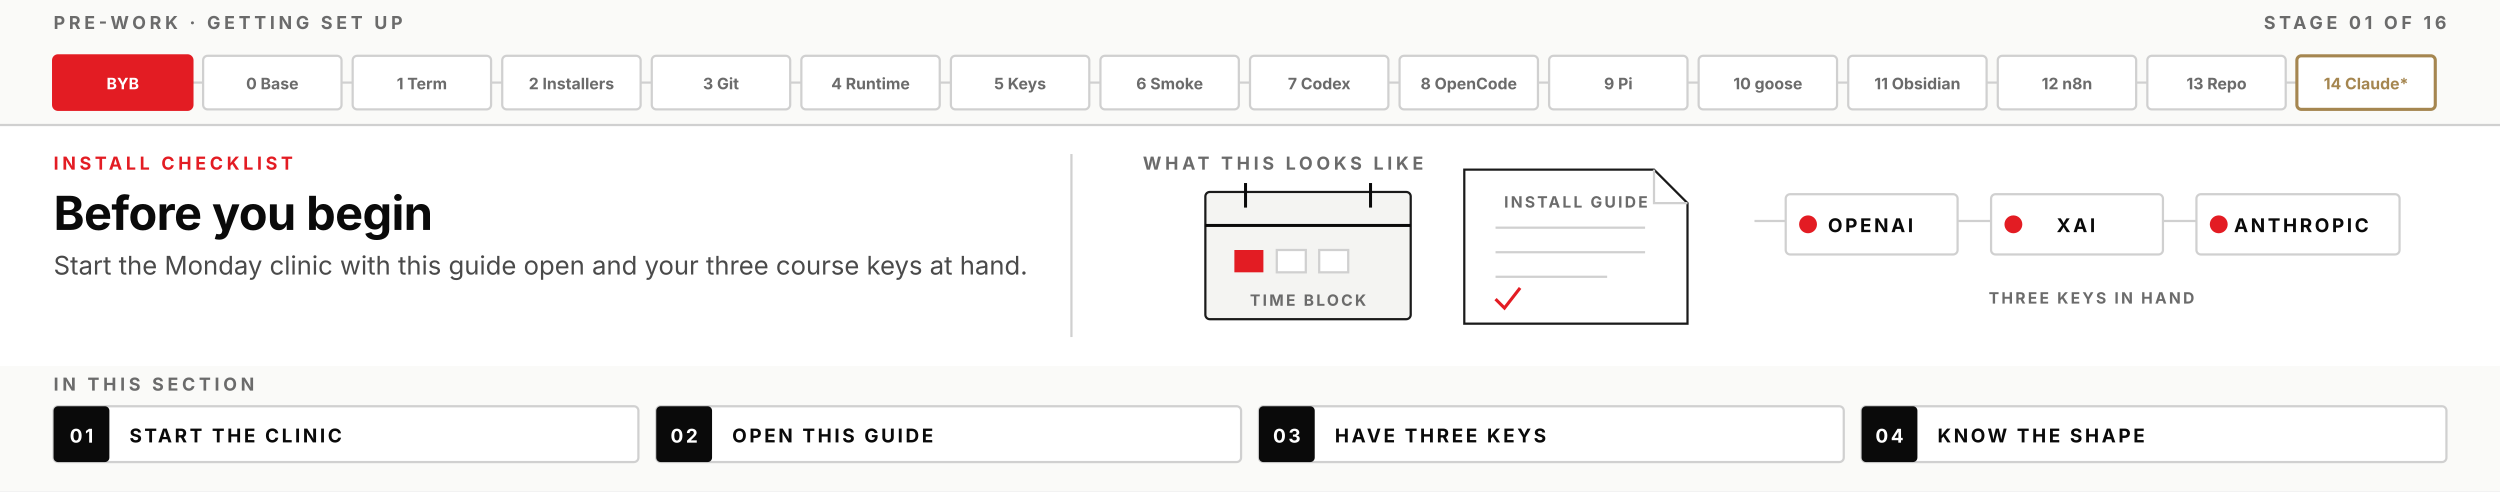
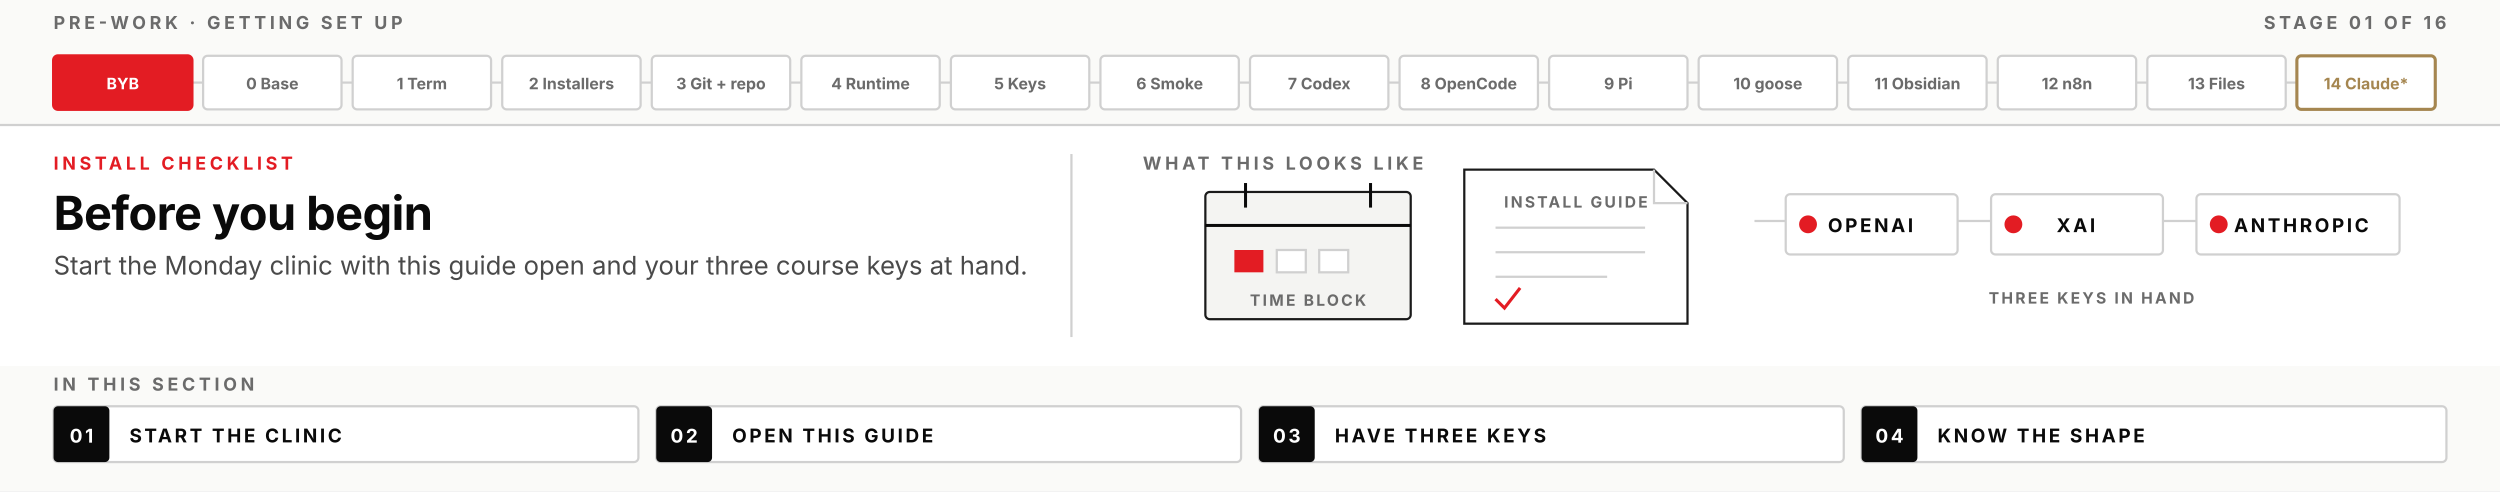
<svg xmlns="http://www.w3.org/2000/svg" viewBox="0 0 1120 220" role="img" aria-labelledby="title-install-pre-work-before-you-begin">
  <defs>
    <marker id="arrow" viewBox="0 0 8 8" refX="7" refY="4" markerWidth="6" markerHeight="6" orient="auto-start-reverse">
      <path d="M0 0 8 4 0 8Z" fill="#0A0A0A" />
    </marker>
    <marker id="arrow-red" viewBox="0 0 8 8" refX="7" refY="4" markerWidth="6" markerHeight="6" orient="auto-start-reverse">
      <path d="M0 0 8 4 0 8Z" fill="#E31C23" />
    </marker>
    <style>
      text { font-family: system-ui, "Inter", "Helvetica Neue", Arial, sans-serif; fill: #0A0A0A; }
      .micro { font-size: 8px; font-weight: 650; letter-spacing: 1.65px; }
      .tiny { font-size: 7px; font-weight: 650; letter-spacing: 1px; }
      .railtext { font-size: 7.1px; font-weight: 650; }
      .title { font-size: 21px; font-weight: 680; letter-spacing: -0.25px; }
      .purpose { font-size: 11.5px; font-weight: 430; fill: #4A4A4A; }
      .caption { font-size: 8.5px; font-weight: 650; letter-spacing: 1.15px; }
      .body { font-size: 9.5px; font-weight: 520; }
      .muted { fill: #6B6B6B; }
      .white { fill: #FFFFFF; }
      .red { fill: #E31C23; }
      .gold { fill: #A58650; }
      .line { fill: none; stroke: #0A0A0A; stroke-width: 1.35; vector-effect: non-scaling-stroke; }
      .hair { fill: none; stroke: #D0D0D0; stroke-width: 1; vector-effect: non-scaling-stroke; }
      .redline { fill: none; stroke: #E31C23; stroke-width: 1.4; vector-effect: non-scaling-stroke; }
      .goldline { fill: none; stroke: #A58650; stroke-width: 1.35; vector-effect: non-scaling-stroke; }
      .dash { stroke-dasharray: 5 4; }
    </style>
  </defs>
  <rect width="1120" height="220" fill="#FFFFFF" />
  <rect x="0" y="0" width="1120" height="56" fill="#FAFAF8" />
  <text x="24" y="13" class="micro muted">PRE-WORK · GETTING SET UP</text>
  <text x="1096" y="13" class="micro muted" text-anchor="end">STAGE 01 OF 16</text>
  <path d="M55 37H1060" class="hair" />
  <rect x="24" y="25" width="62" height="24" rx="2" fill="#E31C23" stroke="#E31C23" stroke-width="1.4" />
  <text x="55" y="40" class="railtext white" text-anchor="middle">BYB</text>
  <rect x="91" y="25" width="62" height="24" rx="2" fill="#FFFFFF" stroke="#D0D0D0" stroke-width="1" />
  <text x="122" y="40" class="railtext muted" text-anchor="middle">0 Base</text>
  <rect x="158" y="25" width="62" height="24" rx="2" fill="#FFFFFF" stroke="#D0D0D0" stroke-width="1" />
  <text x="189" y="40" class="railtext muted" text-anchor="middle">1 Term</text>
  <rect x="225" y="25" width="62" height="24" rx="2" fill="#FFFFFF" stroke="#D0D0D0" stroke-width="1" />
  <text x="256" y="40" class="railtext muted" text-anchor="middle">2 Installers</text>
  <rect x="292" y="25" width="62" height="24" rx="2" fill="#FFFFFF" stroke="#D0D0D0" stroke-width="1" />
-   <text x="323" y="40" class="railtext muted" text-anchor="middle">3 Git</text>
+   <text x="323" y="40" class="railtext muted" text-anchor="middle">3 Git + repo</text>
  <rect x="359" y="25" width="62" height="24" rx="2" fill="#FFFFFF" stroke="#D0D0D0" stroke-width="1" />
  <text x="390" y="40" class="railtext muted" text-anchor="middle">4 Runtime</text>
  <rect x="426" y="25" width="62" height="24" rx="2" fill="#FFFFFF" stroke="#D0D0D0" stroke-width="1" />
  <text x="457" y="40" class="railtext muted" text-anchor="middle">5 Keys</text>
  <rect x="493" y="25" width="62" height="24" rx="2" fill="#FFFFFF" stroke="#D0D0D0" stroke-width="1" />
  <text x="524" y="40" class="railtext muted" text-anchor="middle">6 Smoke</text>
  <rect x="560" y="25" width="62" height="24" rx="2" fill="#FFFFFF" stroke="#D0D0D0" stroke-width="1" />
  <text x="591" y="40" class="railtext muted" text-anchor="middle">7 Codex</text>
  <rect x="627" y="25" width="62" height="24" rx="2" fill="#FFFFFF" stroke="#D0D0D0" stroke-width="1" />
  <text x="658" y="40" class="railtext muted" text-anchor="middle">8 OpenCode</text>
  <rect x="694" y="25" width="62" height="24" rx="2" fill="#FFFFFF" stroke="#D0D0D0" stroke-width="1" />
  <text x="725" y="40" class="railtext muted" text-anchor="middle">9 Pi</text>
  <rect x="761" y="25" width="62" height="24" rx="2" fill="#FFFFFF" stroke="#D0D0D0" stroke-width="1" />
  <text x="792" y="40" class="railtext muted" text-anchor="middle">10 goose</text>
  <rect x="828" y="25" width="62" height="24" rx="2" fill="#FFFFFF" stroke="#D0D0D0" stroke-width="1" />
  <text x="859" y="40" class="railtext muted" text-anchor="middle">11 Obsidian</text>
  <rect x="895" y="25" width="62" height="24" rx="2" fill="#FFFFFF" stroke="#D0D0D0" stroke-width="1" />
  <text x="926" y="40" class="railtext muted" text-anchor="middle">12 n8n</text>
  <rect x="962" y="25" width="62" height="24" rx="2" fill="#FFFFFF" stroke="#D0D0D0" stroke-width="1" />
-   <text x="993" y="40" class="railtext muted" text-anchor="middle">13 Repo</text>
+   <text x="993" y="40" class="railtext muted" text-anchor="middle">13 Files</text>
  <rect x="1029" y="25" width="62" height="24" rx="2" fill="#FFFFFF" stroke="#A58650" stroke-width="1.4" />
  <text x="1060" y="40" class="railtext gold" text-anchor="middle">14 Claude*</text>
  <path d="M0 56H1120" class="hair" />
  <text x="24" y="76" class="micro red">INSTALL CHECKLIST</text>
  <text x="24" y="103" class="title">Before you begin</text>
  <text x="24" y="123" class="purpose">Start the Monday clinic with this guide open and your three course keys at hand.</text>
  <path d="M480 69V151" class="hair" />
  <text x="512" y="76" class="micro muted">WHAT THIS LOOKS LIKE</text>
  <g aria-label="Calendar, install guide, and three key marks">
    <rect x="540" y="86" width="92" height="57" rx="2" fill="#F4F4F2" stroke="#1A1A1A" />
    <path d="M540 101H632M558 82V93M614 82V93" class="line" />
    <rect x="553" y="112" width="13" height="10" fill="#E31C23" />
    <rect x="572" y="112" width="13" height="10" fill="#FFFFFF" stroke="#D0D0D0" />
    <rect x="591" y="112" width="13" height="10" fill="#FFFFFF" stroke="#D0D0D0" />
    <text x="586" y="137" class="tiny muted" text-anchor="middle">TIME BLOCK</text>
    <path d="M656 76H741L756 91V145H656Z" fill="#FFFFFF" stroke="#1A1A1A" />
    <path d="M741 76V91H756M670 102H737M670 113H737M670 124H720" class="hair" />
    <path d="M670 134l4 4 7-9" class="redline" />
    <text x="706" y="93" class="tiny muted" text-anchor="middle">INSTALL GUIDE</text>
    <path d="M786 99H1063" class="hair" />
    <rect x="800" y="87" width="77" height="27" rx="2" fill="#FFFFFF" stroke="#D0D0D0" />
    <circle cx="810" cy="100.5" r="4" fill="#E31C23" />
    <text x="838" y="104" class="caption" text-anchor="middle">OPENAI</text>
    <rect x="892" y="87" width="77" height="27" rx="2" fill="#FFFFFF" stroke="#D0D0D0" />
    <circle cx="902" cy="100.5" r="4" fill="#E31C23" />
    <text x="930" y="104" class="caption" text-anchor="middle">XAI</text>
    <rect x="984" y="87" width="91" height="27" rx="2" fill="#FFFFFF" stroke="#D0D0D0" />
    <circle cx="994" cy="100.5" r="4" fill="#E31C23" />
    <text x="1031" y="104" class="caption" text-anchor="middle">ANTHROPIC</text>
    <text x="937" y="136" class="tiny muted" text-anchor="middle">THREE KEYS IN HAND</text>
  </g>
  <rect x="0" y="164" width="1120" height="56" fill="#FAFAF8" />
  <text x="24" y="175" class="micro muted">IN THIS SECTION</text>
  <rect x="24.00" y="182" width="262.00" height="25" rx="2" fill="#FFFFFF" stroke="#D0D0D0" />
  <rect x="24.00" y="182" width="25" height="25" rx="2" fill="#0A0A0A" />
  <text x="36.50" y="198.3" class="caption white" text-anchor="middle">01</text>
  <text x="58.00" y="198.2" class="caption">START THE CLINIC</text>
  <rect x="294.00" y="182" width="262.00" height="25" rx="2" fill="#FFFFFF" stroke="#D0D0D0" />
  <rect x="294.00" y="182" width="25" height="25" rx="2" fill="#0A0A0A" />
  <text x="306.50" y="198.3" class="caption white" text-anchor="middle">02</text>
  <text x="328.00" y="198.2" class="caption">OPEN THIS GUIDE</text>
  <rect x="564.00" y="182" width="262.00" height="25" rx="2" fill="#FFFFFF" stroke="#D0D0D0" />
  <rect x="564.00" y="182" width="25" height="25" rx="2" fill="#0A0A0A" />
  <text x="576.50" y="198.3" class="caption white" text-anchor="middle">03</text>
  <text x="598.00" y="198.2" class="caption">HAVE THREE KEYS</text>
  <rect x="834.00" y="182" width="262.00" height="25" rx="2" fill="#FFFFFF" stroke="#D0D0D0" />
  <rect x="834.00" y="182" width="25" height="25" rx="2" fill="#0A0A0A" />
  <text x="846.50" y="198.3" class="caption white" text-anchor="middle">04</text>
  <text x="868.00" y="198.2" class="caption">KNOW THE SHAPE</text>
</svg>
